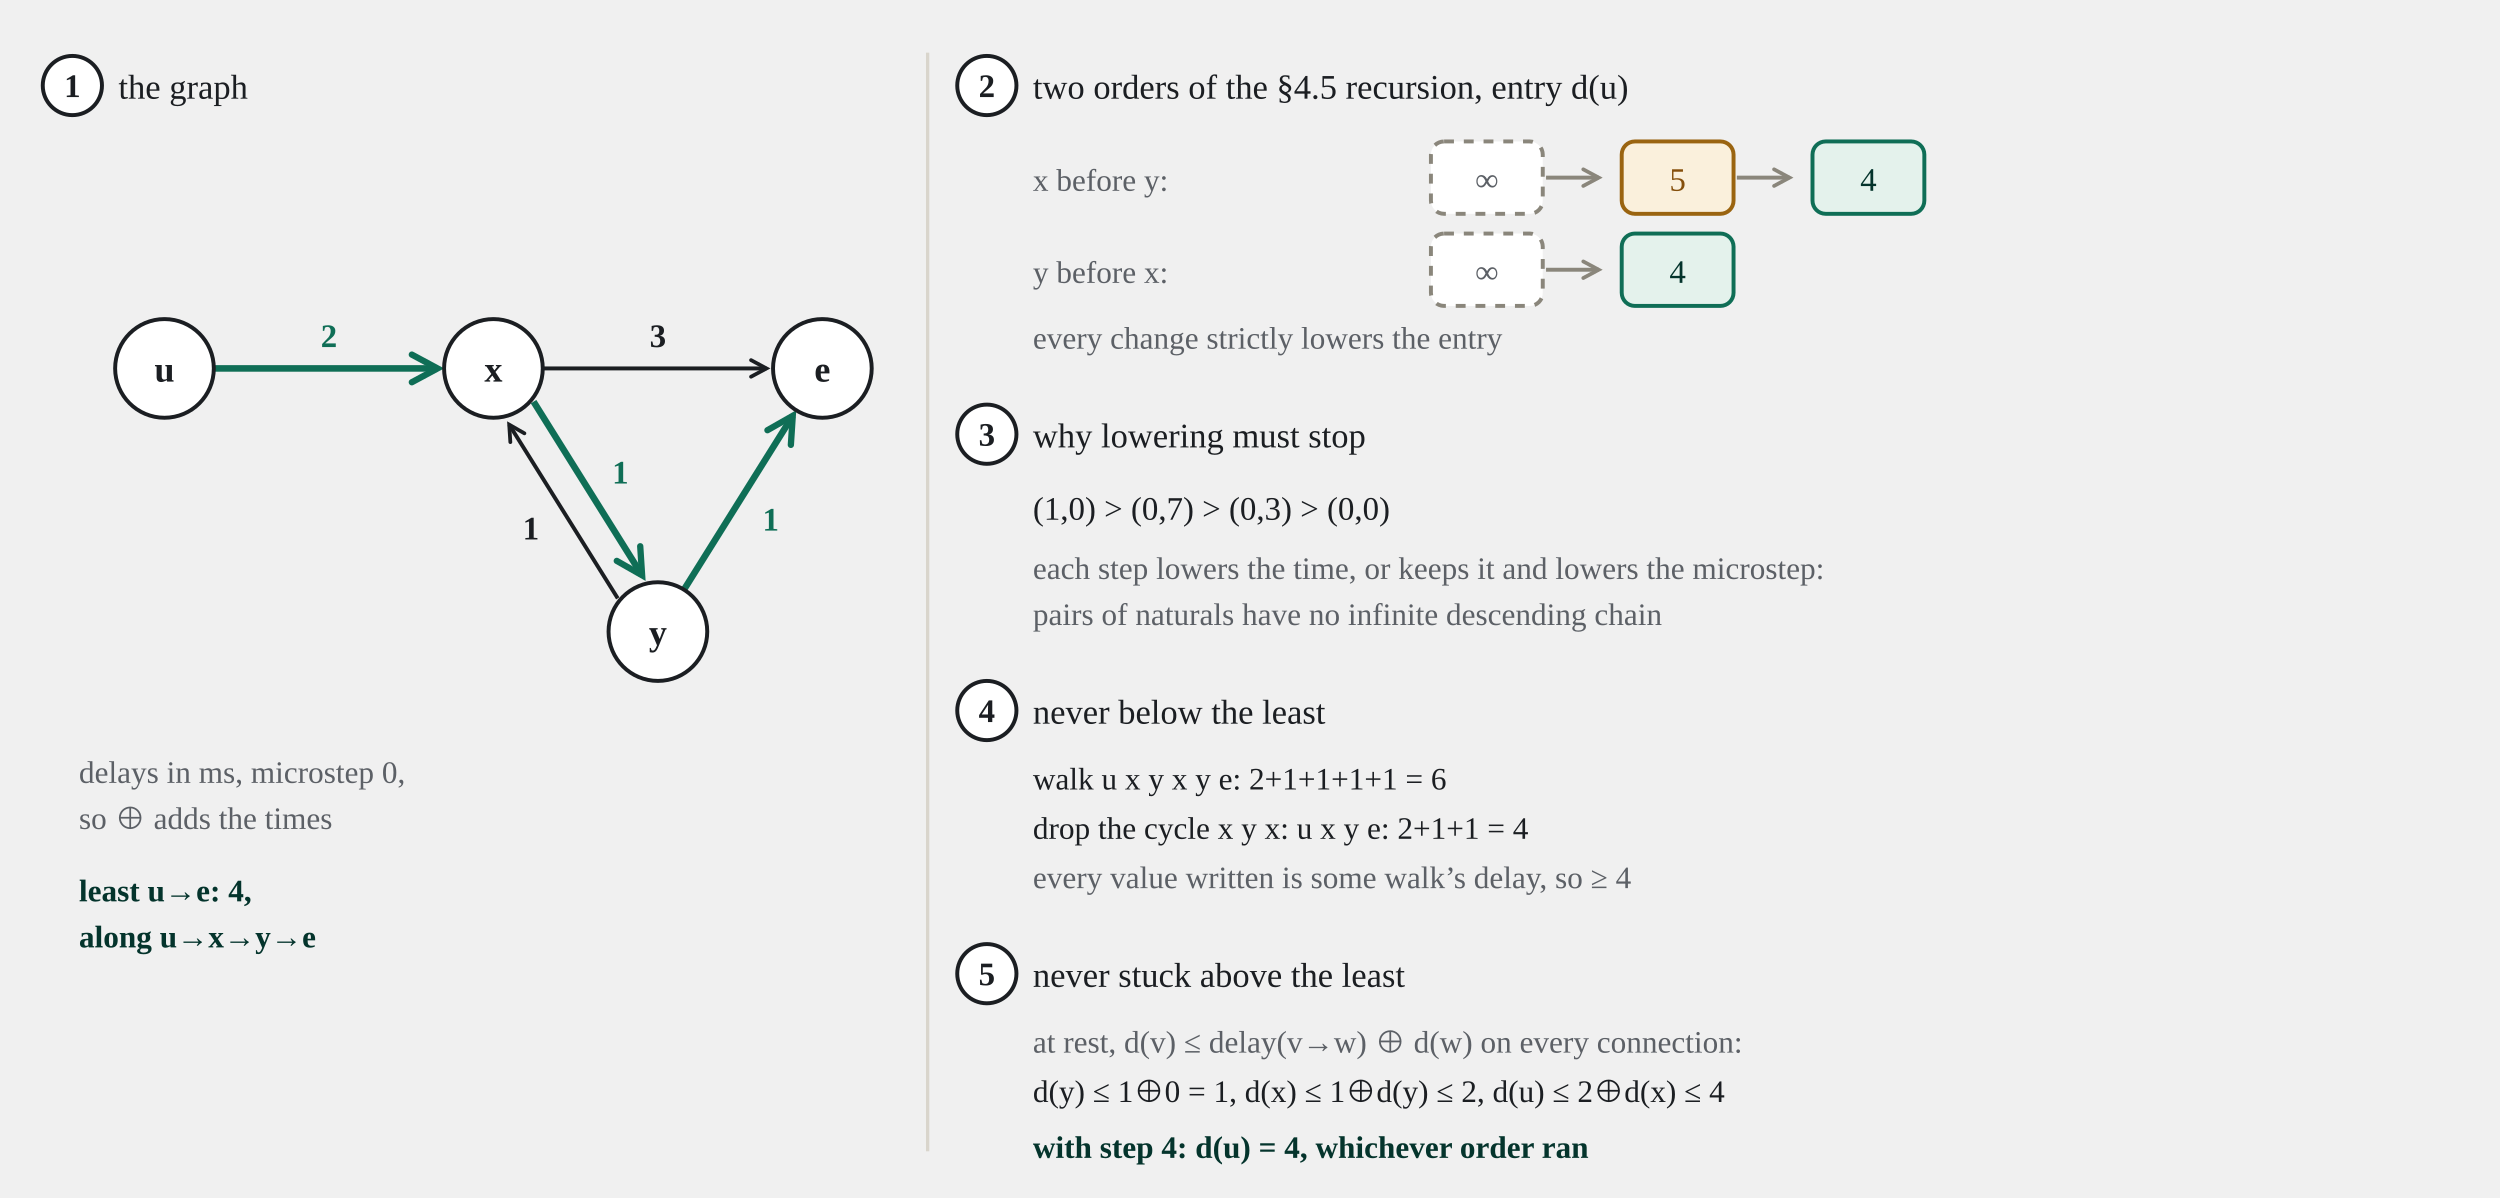
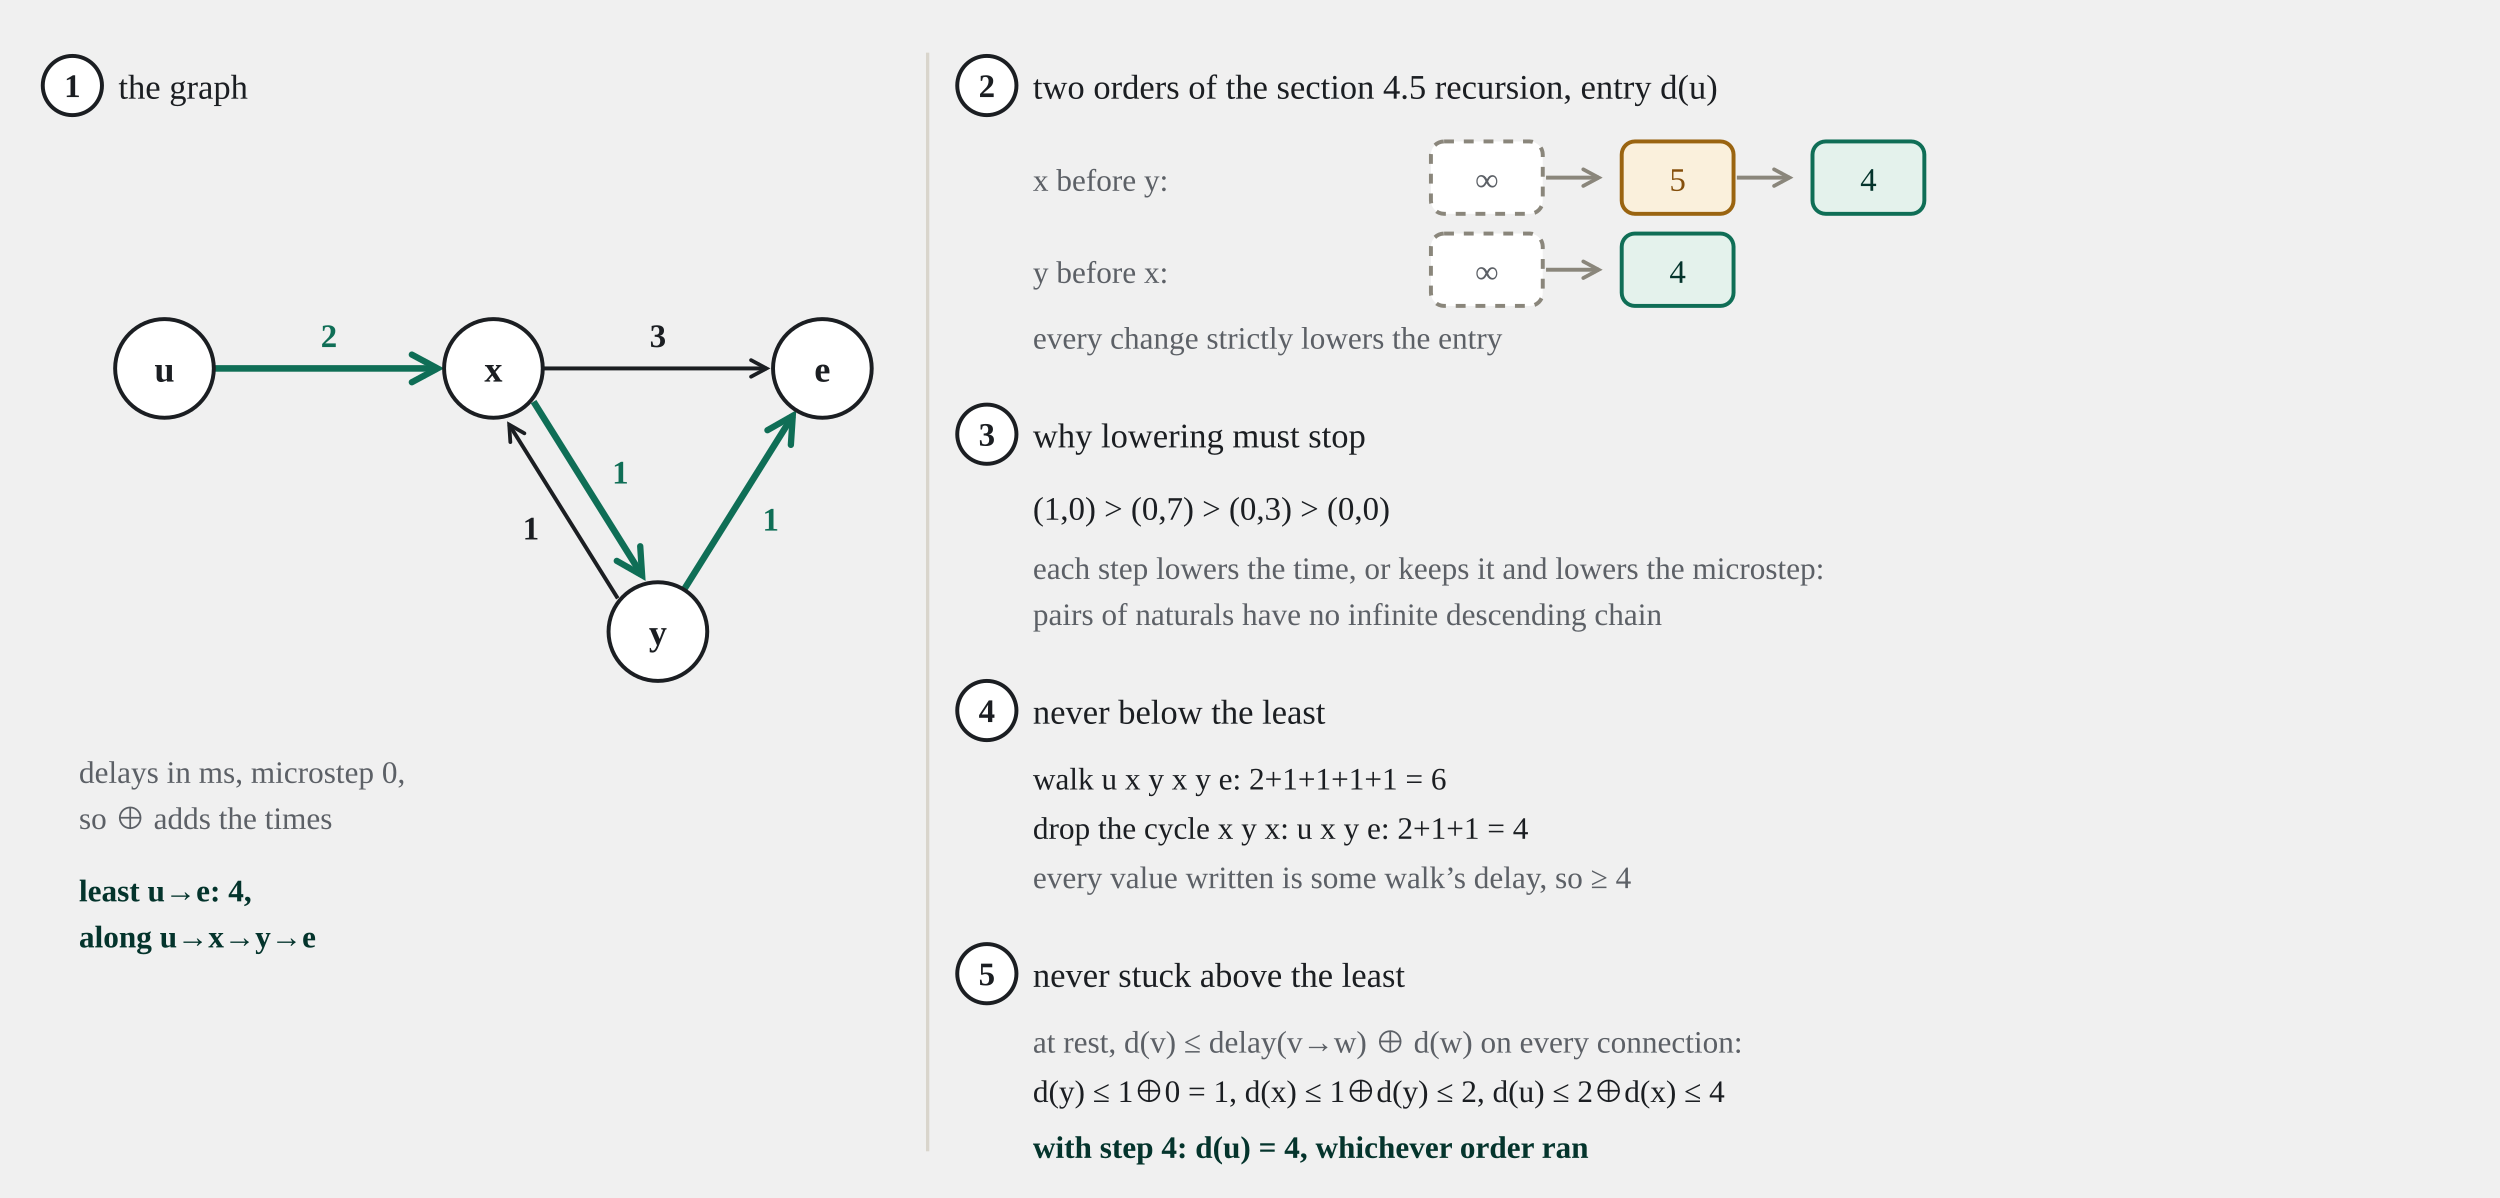
<svg xmlns="http://www.w3.org/2000/svg" viewBox="0 0 760 364" role="img" aria-label="A four-node graph relaxed in two orders: the entry for u only decreases, never drops below the least path delay, and ends at it in both orders" class="anim" style="--n:5">
  <defs>
    <marker id="mk-rx" viewBox="0 0 10 10" refX="8" refY="5" markerWidth="6" markerHeight="6" orient="auto-start-reverse">
      <path d="M1.5 1.5L8 5L1.5 8.5" fill="none" stroke="context-stroke" stroke-width="1.6" stroke-linecap="round" />
    </marker>
  </defs>
  <g class="st" style="--i:0">
    <circle cx="22" cy="26" r="9" fill="#fff" stroke="#1B1E22" stroke-width="1.2" />
    <text x="22" y="29.5" text-anchor="middle" class="svgtxt" font-size="10" fill="#1B1E22" font-weight="600">1</text>
    <text x="36" y="30" text-anchor="start" class="svgtxt" font-size="10.5" fill="#1B1E22" font-weight="500">the graph</text>
    <line x1="65.0" y1="112.0" x2="133.0" y2="112.0" stroke="#0F6E56" stroke-width="2" marker-end="url(#mk-rx)" />
    <text x="100.0" y="105.5" text-anchor="middle" class="svgtxt" font-size="10" fill="#0F6E56" font-weight="600">2</text>
    <line x1="165.0" y1="112.0" x2="233.0" y2="112.0" stroke="#1B1E22" stroke-width="1.2" marker-end="url(#mk-rx)" />
    <text x="200.0" y="105.5" text-anchor="middle" class="svgtxt" font-size="10" fill="#1B1E22" font-weight="600">3</text>
    <line x1="162.2" y1="122.1" x2="195.2" y2="174.9" stroke="#0F6E56" stroke-width="2" marker-end="url(#mk-rx)" />
    <text x="188.6" y="147.0" text-anchor="middle" class="svgtxt" font-size="10" fill="#0F6E56" font-weight="600">1</text>
    <line x1="187.8" y1="181.9" x2="154.8" y2="129.1" stroke="#1B1E22" stroke-width="1.2" marker-end="url(#mk-rx)" />
    <text x="161.4" y="164.0" text-anchor="middle" class="svgtxt" font-size="10" fill="#1B1E22" font-weight="600">1</text>
    <line x1="207.9" y1="179.3" x2="241.0" y2="126.4" stroke="#0F6E56" stroke-width="2" marker-end="url(#mk-rx)" />
    <text x="234.3" y="161.3" text-anchor="middle" class="svgtxt" font-size="10" fill="#0F6E56" font-weight="600">1</text>
    <circle cx="50" cy="112" r="15" fill="#fff" stroke="#1B1E22" stroke-width="1.2" />
    <text x="50" y="116" text-anchor="middle" class="svgtxt" font-size="11" fill="#1B1E22" font-weight="600">u</text>
    <circle cx="150" cy="112" r="15" fill="#fff" stroke="#1B1E22" stroke-width="1.2" />
    <text x="150" y="116" text-anchor="middle" class="svgtxt" font-size="11" fill="#1B1E22" font-weight="600">x</text>
    <circle cx="250" cy="112" r="15" fill="#fff" stroke="#1B1E22" stroke-width="1.2" />
    <text x="250" y="116" text-anchor="middle" class="svgtxt" font-size="11" fill="#1B1E22" font-weight="600">e</text>
    <circle cx="200" cy="192" r="15" fill="#fff" stroke="#1B1E22" stroke-width="1.2" />
    <text x="200" y="196" text-anchor="middle" class="svgtxt" font-size="11" fill="#1B1E22" font-weight="600">y</text>
    <text x="24" y="238" text-anchor="start" class="svgtxt" font-size="9.5" fill="#5C6066">delays in ms, microstep 0,</text>
    <text x="24" y="252" text-anchor="start" class="svgtxt" font-size="9.5" fill="#5C6066">so ⊕ adds the times</text>
    <text x="24" y="274" text-anchor="start" class="svgtxt" font-size="9.5" fill="#04342C" font-weight="600">least u→e: 4,</text>
    <text x="24" y="288" text-anchor="start" class="svgtxt" font-size="9.5" fill="#04342C" font-weight="600">along u→x→y→e</text>
  </g>
  <line x1="282.0" y1="16.0" x2="282.0" y2="350.0" stroke="#D9D5CC" stroke-width="1" />
  <g class="st" style="--i:1">
    <circle cx="300" cy="26" r="9" fill="#fff" stroke="#1B1E22" stroke-width="1.2" />
    <text x="300" y="29.5" text-anchor="middle" class="svgtxt" font-size="10" fill="#1B1E22" font-weight="600">2</text>
-     <text x="314" y="30" text-anchor="start" class="svgtxt" font-size="10.5" fill="#1B1E22" font-weight="500">two orders of the §4.5 recursion, entry d(u)</text>
+     <text x="314" y="30" text-anchor="start" class="svgtxt" font-size="10.5" fill="#1B1E22" font-weight="500">two orders of the section 4.5 recursion, entry d(u)</text>
    <text x="314" y="58" text-anchor="start" class="svgtxt" font-size="9.5" fill="#5C6066">x before y:</text>
    <rect x="435.0" y="43" width="34" height="22" rx="4" fill="#fff" stroke="#8A867B" stroke-width="1.2" stroke-dasharray="3 3" />
    <text x="452" y="58" text-anchor="middle" class="svgtxt" font-size="10" fill="#5C6066" font-weight="500">∞</text>
    <line x1="470.0" y1="54.0" x2="486.0" y2="54.0" stroke="#8A867B" stroke-width="1.2" marker-end="url(#mk-rx)" />
    <rect x="493.0" y="43" width="34" height="22" rx="4" fill="#FAF0DC" stroke="#9A6410" stroke-width="1.2" />
    <text x="510" y="58" text-anchor="middle" class="svgtxt" font-size="10" fill="#854F0B" font-weight="500">5</text>
    <line x1="528.0" y1="54.0" x2="544.0" y2="54.0" stroke="#8A867B" stroke-width="1.2" marker-end="url(#mk-rx)" />
    <rect x="551.0" y="43" width="34" height="22" rx="4" fill="#E4F2EC" stroke="#0F6E56" stroke-width="1.2" />
    <text x="568" y="58" text-anchor="middle" class="svgtxt" font-size="10" fill="#04342C" font-weight="500">4</text>
    <text x="314" y="86" text-anchor="start" class="svgtxt" font-size="9.5" fill="#5C6066">y before x:</text>
    <rect x="435.0" y="71" width="34" height="22" rx="4" fill="#fff" stroke="#8A867B" stroke-width="1.2" stroke-dasharray="3 3" />
    <text x="452" y="86" text-anchor="middle" class="svgtxt" font-size="10" fill="#5C6066" font-weight="500">∞</text>
    <line x1="470.0" y1="82.0" x2="486.0" y2="82.0" stroke="#8A867B" stroke-width="1.2" marker-end="url(#mk-rx)" />
    <rect x="493.0" y="71" width="34" height="22" rx="4" fill="#E4F2EC" stroke="#0F6E56" stroke-width="1.2" />
    <text x="510" y="86" text-anchor="middle" class="svgtxt" font-size="10" fill="#04342C" font-weight="500">4</text>
    <text x="314" y="106" text-anchor="start" class="svgtxt" font-size="9.5" fill="#5C6066">every change strictly lowers the entry</text>
  </g>
  <g class="st" style="--i:2">
    <circle cx="300" cy="132" r="9" fill="#fff" stroke="#1B1E22" stroke-width="1.2" />
    <text x="300" y="135.5" text-anchor="middle" class="svgtxt" font-size="10" fill="#1B1E22" font-weight="600">3</text>
    <text x="314" y="136" text-anchor="start" class="svgtxt" font-size="10.5" fill="#1B1E22" font-weight="500">why lowering must stop</text>
    <text x="314" y="158" text-anchor="start" class="svgtxt" font-size="10" fill="#1B1E22" font-weight="500">(1,0) &gt; (0,7) &gt; (0,3) &gt; (0,0)</text>
    <text x="314" y="176" text-anchor="start" class="svgtxt" font-size="9.5" fill="#5C6066">each step lowers the time, or keeps it and lowers the microstep:</text>
    <text x="314" y="190" text-anchor="start" class="svgtxt" font-size="9.5" fill="#5C6066">pairs of naturals have no infinite descending chain</text>
  </g>
  <g class="st" style="--i:3">
    <circle cx="300" cy="216" r="9" fill="#fff" stroke="#1B1E22" stroke-width="1.2" />
    <text x="300" y="219.5" text-anchor="middle" class="svgtxt" font-size="10" fill="#1B1E22" font-weight="600">4</text>
    <text x="314" y="220" text-anchor="start" class="svgtxt" font-size="10.5" fill="#1B1E22" font-weight="500">never below the least</text>
    <text x="314" y="240" text-anchor="start" class="svgtxt" font-size="9.5" fill="#1B1E22">walk  u x y x y e:  2+1+1+1+1 = 6</text>
    <text x="314" y="255" text-anchor="start" class="svgtxt" font-size="9.5" fill="#1B1E22">drop the cycle x y x:  u x y e:  2+1+1 = 4</text>
    <text x="314" y="270" text-anchor="start" class="svgtxt" font-size="9.5" fill="#5C6066">every value written is some walk’s delay, so ≥ 4</text>
  </g>
  <g class="st" style="--i:4">
    <circle cx="300" cy="296" r="9" fill="#fff" stroke="#1B1E22" stroke-width="1.2" />
    <text x="300" y="299.5" text-anchor="middle" class="svgtxt" font-size="10" fill="#1B1E22" font-weight="600">5</text>
    <text x="314" y="300" text-anchor="start" class="svgtxt" font-size="10.5" fill="#1B1E22" font-weight="500">never stuck above the least</text>
    <text x="314" y="320" text-anchor="start" class="svgtxt" font-size="9.5" fill="#5C6066">at rest, d(v) ≤ delay(v→w) ⊕ d(w) on every connection:</text>
    <text x="314" y="335" text-anchor="start" class="svgtxt" font-size="9.5" fill="#1B1E22">d(y) ≤ 1⊕0 = 1,  d(x) ≤ 1⊕d(y) ≤ 2,  d(u) ≤ 2⊕d(x) ≤ 4</text>
    <text x="314" y="352" text-anchor="start" class="svgtxt" font-size="9.5" fill="#04342C" font-weight="600">with step 4: d(u) = 4, whichever order ran</text>
  </g>
</svg>
